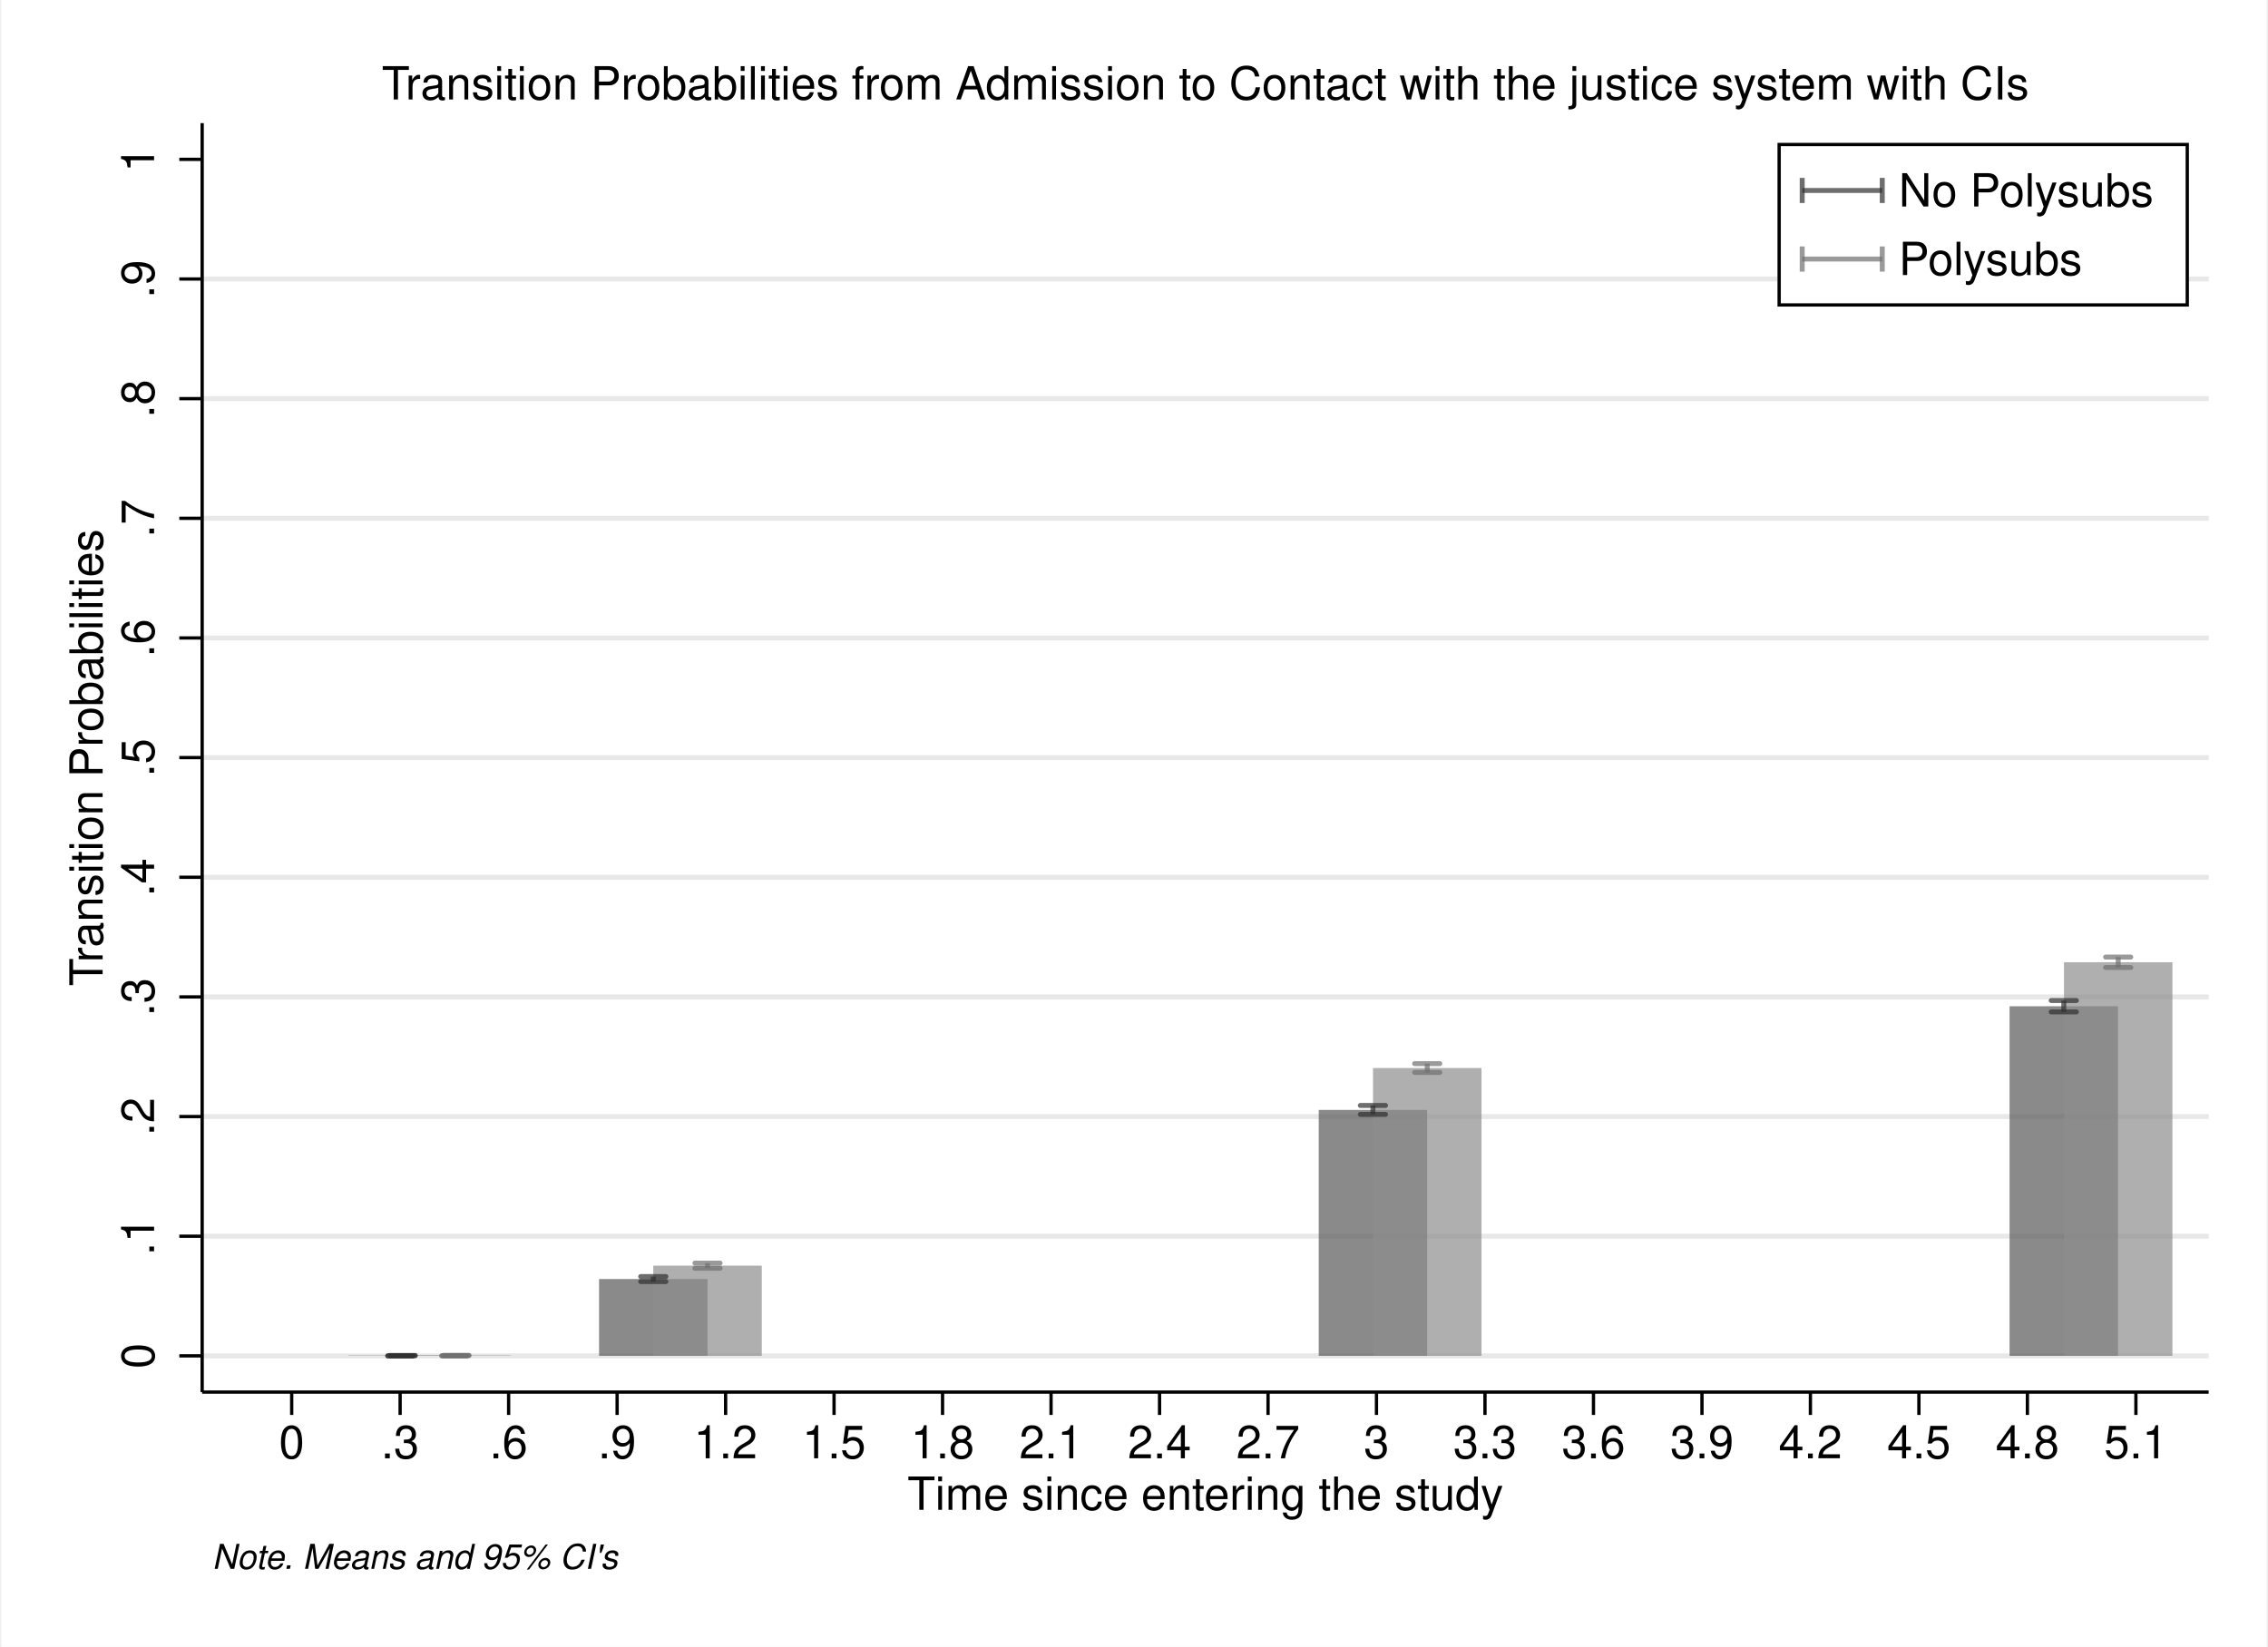
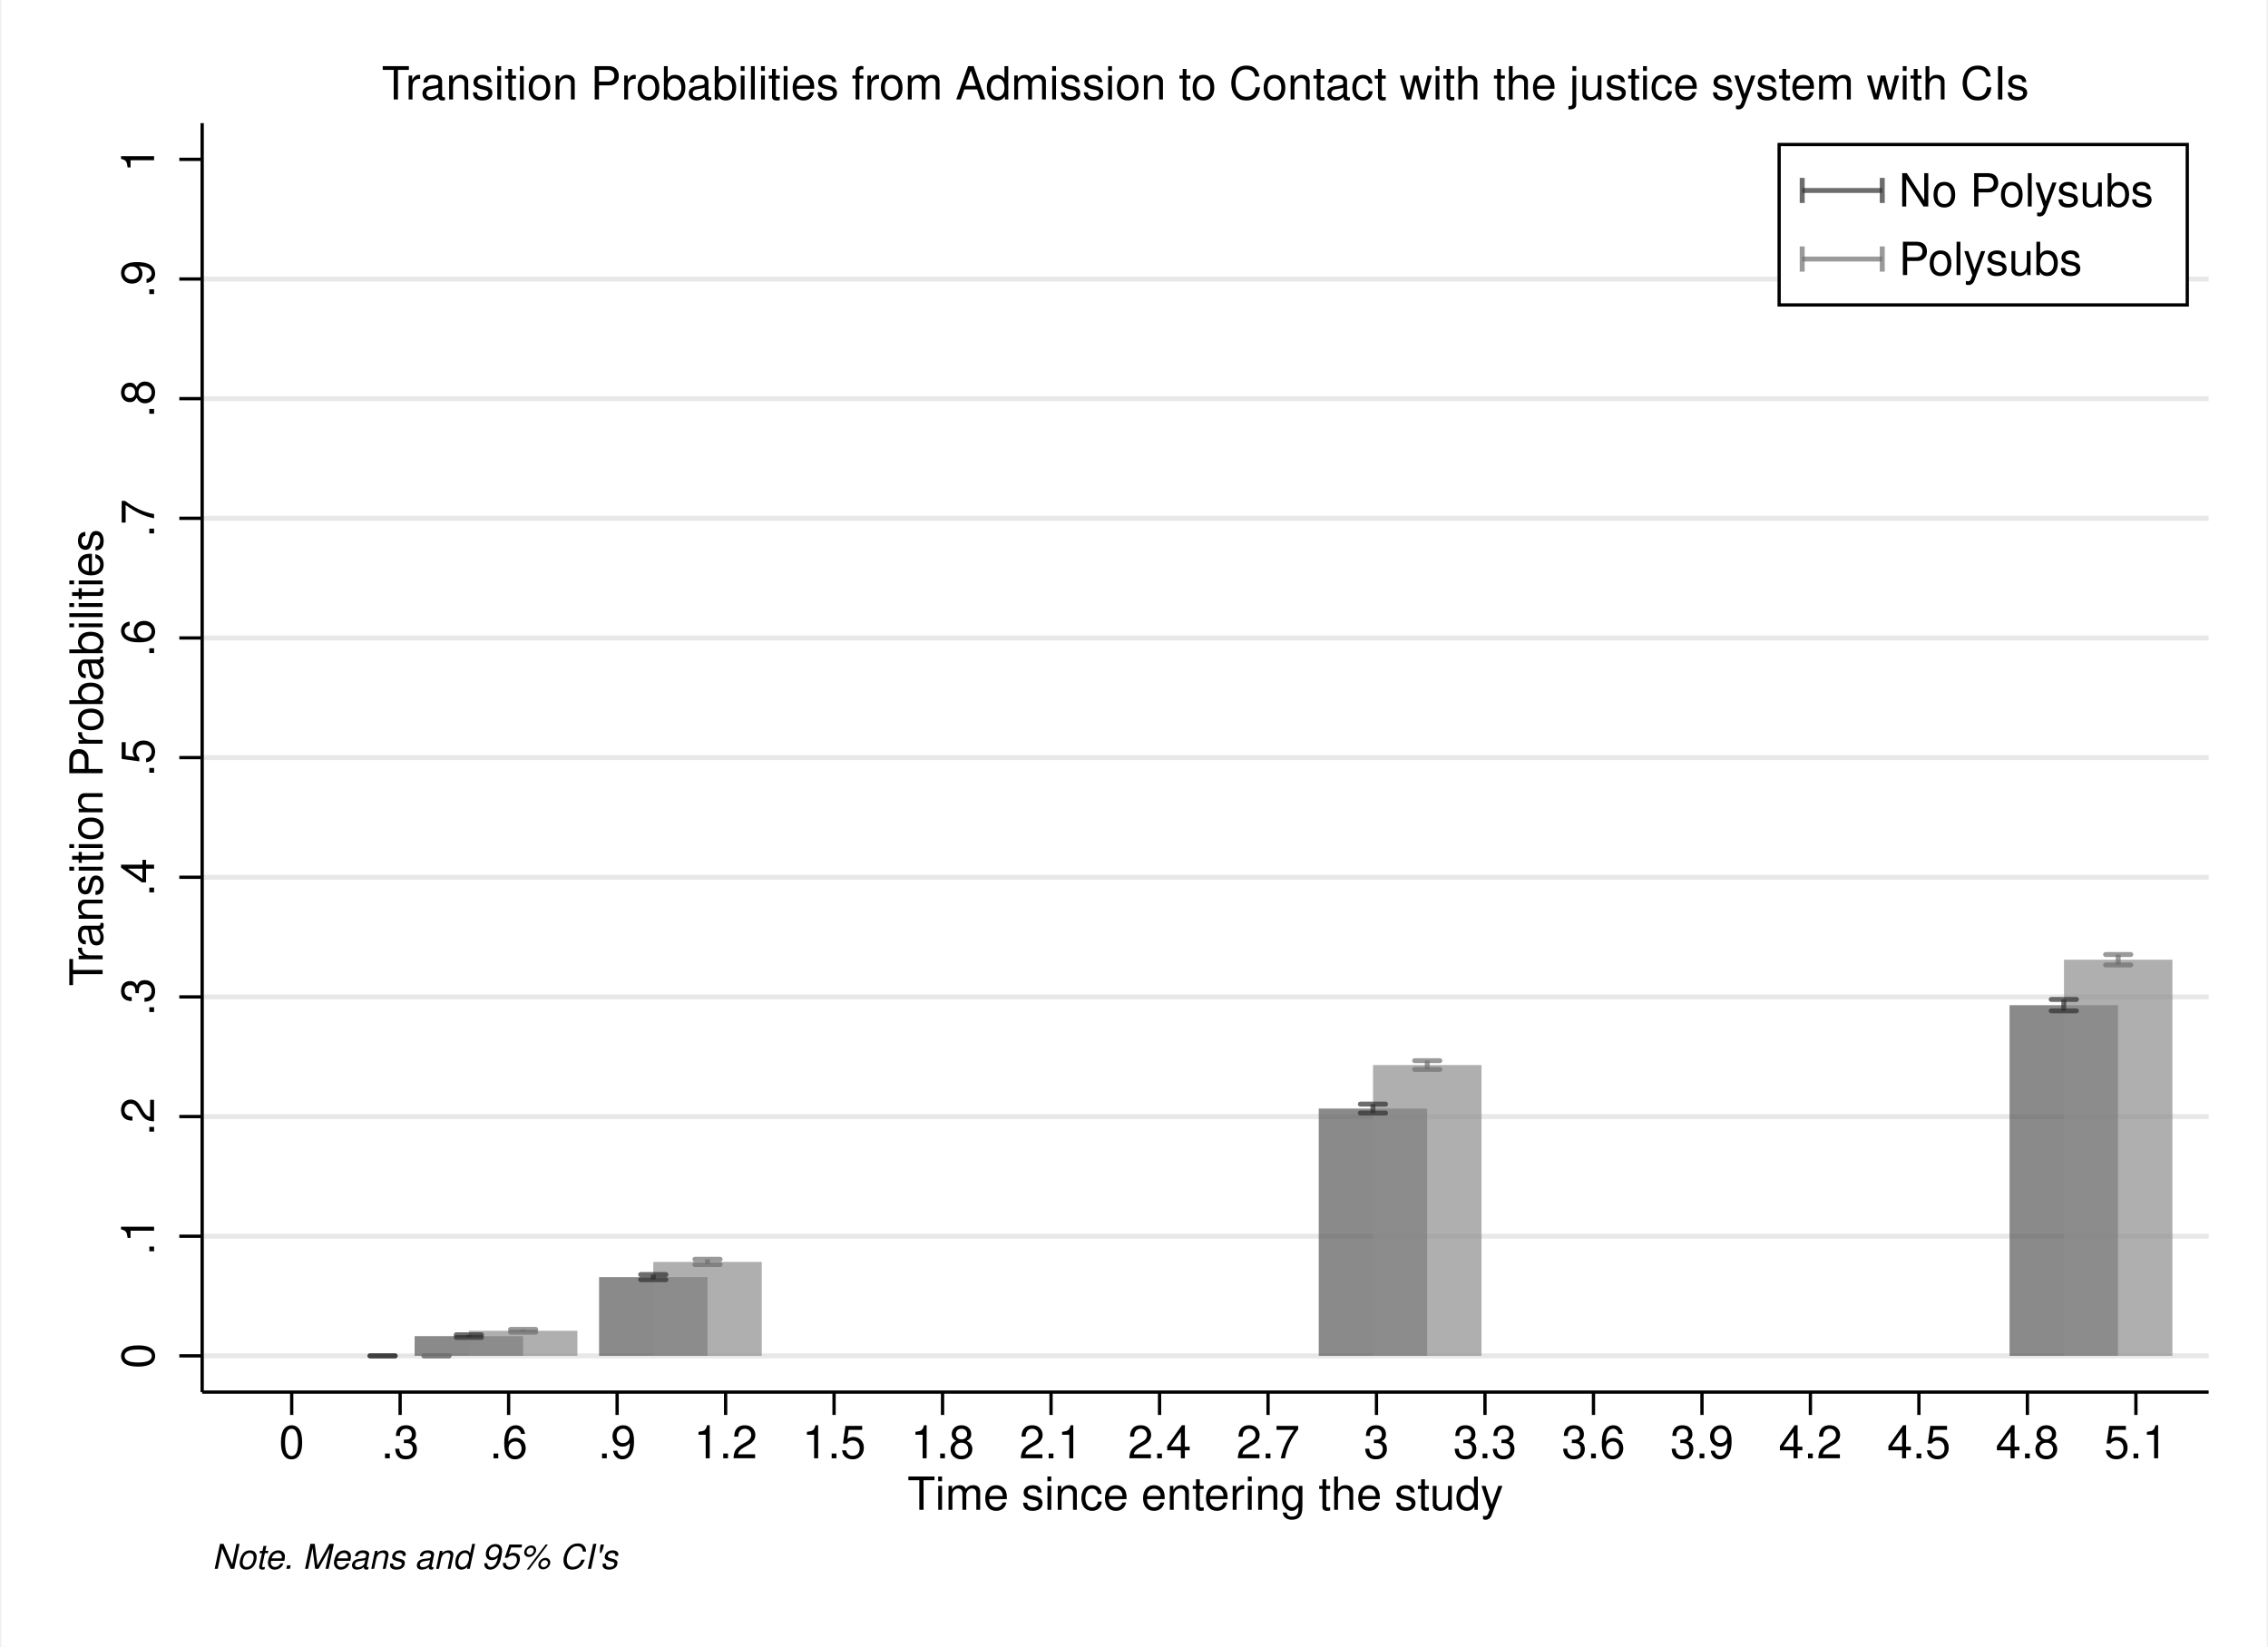
<svg xmlns="http://www.w3.org/2000/svg" version="1.1" width="3.58in" height="2.60in" viewBox="0 0 2574 1872">
  <rect x="0" y="0" width="2574" height="1872" style="fill:#F0F0F0;stroke:none" />
  <rect x="0.00" y="0.00" width="2573.92" height="1872.00" style="fill:#FFFFFF" />
  <rect x="1.87" y="1.87" width="2570.18" height="1868.26" style="fill:none;stroke:#FFFFFF;stroke-width:3.74" />
  <rect x="227.96" y="139.97" width="2280.40" height="1442.61" style="fill:#FFFFFF" />
  <rect x="229.83" y="141.84" width="2276.66" height="1438.87" style="fill:none;stroke:#FFFFFF;stroke-width:3.74" />
  <line x1="227.96" y1="1541.39" x2="2508.36" y2="1541.39" style="stroke:#E8E8E8;stroke-width:5.62" />
  <line x1="227.96" y1="1405.37" x2="2508.36" y2="1405.37" style="stroke:#E8E8E8;stroke-width:5.62" />
  <line x1="227.96" y1="1269.34" x2="2508.36" y2="1269.34" style="stroke:#E8E8E8;stroke-width:5.62" />
  <line x1="227.96" y1="1133.32" x2="2508.36" y2="1133.32" style="stroke:#E8E8E8;stroke-width:5.62" />
  <line x1="227.96" y1="997.30" x2="2508.36" y2="997.30" style="stroke:#E8E8E8;stroke-width:5.62" />
  <line x1="227.96" y1="861.27" x2="2508.36" y2="861.27" style="stroke:#E8E8E8;stroke-width:5.62" />
  <line x1="227.96" y1="725.25" x2="2508.36" y2="725.25" style="stroke:#E8E8E8;stroke-width:5.62" />
  <line x1="227.96" y1="589.22" x2="2508.36" y2="589.22" style="stroke:#E8E8E8;stroke-width:5.62" />
  <line x1="227.96" y1="453.20" x2="2508.36" y2="453.20" style="stroke:#E8E8E8;stroke-width:5.62" />
  <line x1="227.96" y1="317.17" x2="2508.36" y2="317.17" style="stroke:#E8E8E8;stroke-width:5.62" />
-   <rect x="679.05" y="1454.03" width="123.23" height="87.36" style="fill:#595959;fill-opacity:0.70" />
-   <rect x="680.93" y="1455.91" width="119.49" height="83.61" style="fill:none;stroke:#000000;stroke-opacity:0.00;stroke-width:3.74" />
-   <rect x="1496.94" y="1261.78" width="123.23" height="279.61" style="fill:#595959;fill-opacity:0.70" />
-   <rect x="1498.81" y="1263.65" width="119.49" height="275.87" style="fill:none;stroke:#000000;stroke-opacity:0.00;stroke-width:3.74" />
-   <rect x="2282.09" y="1143.94" width="123.23" height="397.45" style="fill:#595959;fill-opacity:0.70" />
-   <rect x="2283.96" y="1145.81" width="119.49" height="393.71" style="fill:none;stroke:#000000;stroke-opacity:0.00;stroke-width:3.74" />
-   <rect x="394.14" y="1541.07" width="123.31" height="0.32" style="fill:#595959;fill-opacity:0.70" />
-   <rect x="396.02" y="1539.52" width="119.57" height="3.42" style="fill:none;stroke:#000000;stroke-opacity:0.00;stroke-width:3.74" />
-   <rect x="453.02" y="1541.31" width="123.23" height="0.08" style="fill:#8D8D8D;fill-opacity:0.70" />
-   <rect x="454.90" y="1539.52" width="119.49" height="3.66" style="fill:none;stroke:#707070;stroke-opacity:0.00;stroke-width:3.74" />
-   <rect x="740.67" y="1438.83" width="123.31" height="102.56" style="fill:#8D8D8D;fill-opacity:0.70" />
-   <rect x="742.54" y="1440.70" width="119.57" height="98.82" style="fill:none;stroke:#707070;stroke-opacity:0.00;stroke-width:3.74" />
-   <rect x="1558.64" y="1214.16" width="123.31" height="327.23" style="fill:#8D8D8D;fill-opacity:0.70" />
-   <rect x="1560.51" y="1216.03" width="119.57" height="323.49" style="fill:none;stroke:#707070;stroke-opacity:0.00;stroke-width:3.74" />
-   <rect x="2343.95" y="1093.90" width="123.23" height="447.49" style="fill:#8D8D8D;fill-opacity:0.70" />
-   <rect x="2345.82" y="1095.78" width="119.49" height="443.74" style="fill:none;stroke:#707070;stroke-opacity:0.00;stroke-width:3.74" />
-   <rect x="455.20" y="1540.91" width="123.31" height="0.48" style="fill:#8D8D8D;fill-opacity:0.70" />
-   <rect x="457.07" y="1539.52" width="119.57" height="3.26" style="fill:none;stroke:#707070;stroke-opacity:0.00;stroke-width:3.74" />
-   <line x1="453.18" y1="1541.39" x2="453.18" y2="1541.39" style="stroke:#303030;stroke-opacity:0.70;stroke-width:5.62" />
-   <line x1="438.87" y1="1541.39" x2="467.50" y2="1541.39" stroke-linecap="round" style="stroke:#303030;stroke-opacity:0.70;stroke-width:5.62" />
-   <line x1="438.87" y1="1541.39" x2="467.50" y2="1541.39" stroke-linecap="round" style="stroke:#303030;stroke-opacity:0.70;stroke-width:5.62" />
-   <line x1="740.67" y1="1456.93" x2="740.67" y2="1451.22" style="stroke:#303030;stroke-opacity:0.70;stroke-width:5.62" />
-   <line x1="726.35" y1="1451.22" x2="754.99" y2="1451.22" stroke-linecap="round" style="stroke:#303030;stroke-opacity:0.70;stroke-width:5.62" />
-   <line x1="726.35" y1="1456.93" x2="754.99" y2="1456.93" stroke-linecap="round" style="stroke:#303030;stroke-opacity:0.70;stroke-width:5.62" />
-   <line x1="1558.56" y1="1266.85" x2="1558.56" y2="1256.71" style="stroke:#303030;stroke-opacity:0.70;stroke-width:5.62" />
-   <line x1="1544.24" y1="1256.71" x2="1572.87" y2="1256.71" stroke-linecap="round" style="stroke:#303030;stroke-opacity:0.70;stroke-width:5.62" />
-   <line x1="1544.24" y1="1266.85" x2="1572.87" y2="1266.85" stroke-linecap="round" style="stroke:#303030;stroke-opacity:0.70;stroke-width:5.62" />
-   <line x1="2343.71" y1="1150.37" x2="2343.71" y2="1137.42" style="stroke:#303030;stroke-opacity:0.70;stroke-width:5.62" />
-   <line x1="2329.39" y1="1137.42" x2="2358.03" y2="1137.42" stroke-linecap="round" style="stroke:#303030;stroke-opacity:0.70;stroke-width:5.62" />
-   <line x1="2329.39" y1="1150.37" x2="2358.03" y2="1150.37" stroke-linecap="round" style="stroke:#303030;stroke-opacity:0.70;stroke-width:5.62" />
-   <line x1="455.76" y1="1541.23" x2="455.76" y2="1540.91" style="stroke:#303030;stroke-opacity:0.70;stroke-width:5.62" />
-   <line x1="441.44" y1="1540.91" x2="470.08" y2="1540.91" stroke-linecap="round" style="stroke:#303030;stroke-opacity:0.70;stroke-width:5.62" />
-   <line x1="441.44" y1="1541.23" x2="470.08" y2="1541.23" stroke-linecap="round" style="stroke:#303030;stroke-opacity:0.70;stroke-width:5.62" />
-   <line x1="514.64" y1="1541.39" x2="514.64" y2="1541.31" style="stroke:#707070;stroke-opacity:0.70;stroke-width:5.62" />
-   <line x1="500.32" y1="1541.31" x2="528.96" y2="1541.31" stroke-linecap="round" style="stroke:#707070;stroke-opacity:0.70;stroke-width:5.62" />
-   <line x1="500.32" y1="1541.39" x2="528.96" y2="1541.39" stroke-linecap="round" style="stroke:#707070;stroke-opacity:0.70;stroke-width:5.62" />
-   <line x1="802.28" y1="1441.81" x2="802.28" y2="1435.93" style="stroke:#707070;stroke-opacity:0.70;stroke-width:5.62" />
-   <line x1="787.97" y1="1435.93" x2="816.60" y2="1435.93" stroke-linecap="round" style="stroke:#707070;stroke-opacity:0.70;stroke-width:5.62" />
-   <line x1="787.97" y1="1441.81" x2="816.60" y2="1441.81" stroke-linecap="round" style="stroke:#707070;stroke-opacity:0.70;stroke-width:5.62" />
-   <line x1="1620.25" y1="1219.15" x2="1620.25" y2="1209.17" style="stroke:#707070;stroke-opacity:0.70;stroke-width:5.62" />
-   <line x1="1605.93" y1="1209.17" x2="1634.57" y2="1209.17" stroke-linecap="round" style="stroke:#707070;stroke-opacity:0.70;stroke-width:5.62" />
-   <line x1="1605.93" y1="1219.15" x2="1634.57" y2="1219.15" stroke-linecap="round" style="stroke:#707070;stroke-opacity:0.70;stroke-width:5.62" />
-   <line x1="2405.56" y1="1099.86" x2="2405.56" y2="1088.03" style="stroke:#707070;stroke-opacity:0.70;stroke-width:5.62" />
-   <line x1="2391.25" y1="1088.03" x2="2419.88" y2="1088.03" stroke-linecap="round" style="stroke:#707070;stroke-opacity:0.70;stroke-width:5.62" />
-   <line x1="2391.25" y1="1099.86" x2="2419.88" y2="1099.86" stroke-linecap="round" style="stroke:#707070;stroke-opacity:0.70;stroke-width:5.62" />
-   <line x1="516.81" y1="1541.15" x2="516.81" y2="1540.75" style="stroke:#707070;stroke-opacity:0.70;stroke-width:5.62" />
-   <line x1="502.49" y1="1540.75" x2="531.13" y2="1540.75" stroke-linecap="round" style="stroke:#707070;stroke-opacity:0.70;stroke-width:5.62" />
-   <line x1="502.49" y1="1541.15" x2="531.13" y2="1541.15" stroke-linecap="round" style="stroke:#707070;stroke-opacity:0.70;stroke-width:5.62" />
+   <rect x="469.43" y="1518.95" width="123.31" height="22.44" style="fill:#595959;fill-opacity:0.70" />
+   <rect x="471.31" y="1520.82" width="119.57" height="18.70" style="fill:none;stroke:#000000;stroke-opacity:0.00;stroke-width:3.74" />
+   <rect x="679.05" y="1451.86" width="123.23" height="89.53" style="fill:#595959;fill-opacity:0.70" />
+   <rect x="680.93" y="1453.73" width="119.49" height="85.79" style="fill:none;stroke:#000000;stroke-opacity:0.00;stroke-width:3.74" />
+   <rect x="1496.94" y="1260.25" width="123.23" height="281.14" style="fill:#595959;fill-opacity:0.70" />
+   <rect x="1498.81" y="1262.13" width="119.49" height="277.39" style="fill:none;stroke:#000000;stroke-opacity:0.00;stroke-width:3.74" />
+   <rect x="2282.09" y="1142.73" width="123.23" height="398.66" style="fill:#595959;fill-opacity:0.70" />
+   <rect x="2283.96" y="1144.60" width="119.49" height="394.92" style="fill:none;stroke:#000000;stroke-opacity:0.00;stroke-width:3.74" />
+   <rect x="531.13" y="1512.84" width="123.31" height="28.56" style="fill:#8D8D8D;fill-opacity:0.70" />
+   <rect x="533.00" y="1514.71" width="119.57" height="24.81" style="fill:none;stroke:#707070;stroke-opacity:0.00;stroke-width:3.74" />
+   <rect x="740.67" y="1434.57" width="123.31" height="106.82" style="fill:#8D8D8D;fill-opacity:0.70" />
+   <rect x="742.54" y="1436.44" width="119.57" height="103.08" style="fill:none;stroke:#707070;stroke-opacity:0.00;stroke-width:3.74" />
+   <rect x="1558.64" y="1210.78" width="123.31" height="330.61" style="fill:#8D8D8D;fill-opacity:0.70" />
+   <rect x="1560.51" y="1212.66" width="119.57" height="326.86" style="fill:none;stroke:#707070;stroke-opacity:0.00;stroke-width:3.74" />
+   <rect x="2343.95" y="1091.01" width="123.23" height="450.38" style="fill:#8D8D8D;fill-opacity:0.70" />
+   <rect x="2345.82" y="1092.88" width="119.49" height="446.64" style="fill:none;stroke:#707070;stroke-opacity:0.00;stroke-width:3.74" />
+   <rect x="432.59" y="1541.31" width="123.31" height="0.08" style="fill:#8D8D8D;fill-opacity:0.70" />
+   <rect x="434.46" y="1539.52" width="119.57" height="3.66" style="fill:none;stroke:#707070;stroke-opacity:0.00;stroke-width:3.74" />
+   <line x1="531.05" y1="1520.40" x2="531.05" y2="1517.42" style="stroke:#303030;stroke-opacity:0.70;stroke-width:5.62" />
+   <line x1="516.73" y1="1517.42" x2="545.37" y2="1517.42" stroke-linecap="round" style="stroke:#303030;stroke-opacity:0.70;stroke-width:5.62" />
+   <line x1="516.73" y1="1520.40" x2="545.37" y2="1520.40" stroke-linecap="round" style="stroke:#303030;stroke-opacity:0.70;stroke-width:5.62" />
+   <line x1="740.67" y1="1454.76" x2="740.67" y2="1448.97" style="stroke:#303030;stroke-opacity:0.70;stroke-width:5.62" />
+   <line x1="726.35" y1="1448.97" x2="754.99" y2="1448.97" stroke-linecap="round" style="stroke:#303030;stroke-opacity:0.70;stroke-width:5.62" />
+   <line x1="726.35" y1="1454.76" x2="754.99" y2="1454.76" stroke-linecap="round" style="stroke:#303030;stroke-opacity:0.70;stroke-width:5.62" />
+   <line x1="1558.56" y1="1265.32" x2="1558.56" y2="1255.19" style="stroke:#303030;stroke-opacity:0.70;stroke-width:5.62" />
+   <line x1="1544.24" y1="1255.19" x2="1572.87" y2="1255.19" stroke-linecap="round" style="stroke:#303030;stroke-opacity:0.70;stroke-width:5.62" />
+   <line x1="1544.24" y1="1265.32" x2="1572.87" y2="1265.32" stroke-linecap="round" style="stroke:#303030;stroke-opacity:0.70;stroke-width:5.62" />
+   <line x1="2343.71" y1="1149.17" x2="2343.71" y2="1136.22" style="stroke:#303030;stroke-opacity:0.70;stroke-width:5.62" />
+   <line x1="2329.39" y1="1136.22" x2="2358.03" y2="1136.22" stroke-linecap="round" style="stroke:#303030;stroke-opacity:0.70;stroke-width:5.62" />
+   <line x1="2329.39" y1="1149.17" x2="2358.03" y2="1149.17" stroke-linecap="round" style="stroke:#303030;stroke-opacity:0.70;stroke-width:5.62" />
+   <line x1="433.00" y1="1541.39" x2="433.00" y2="1541.39" style="stroke:#303030;stroke-opacity:0.70;stroke-width:5.62" />
+   <line x1="418.68" y1="1541.39" x2="447.31" y2="1541.39" stroke-linecap="round" style="stroke:#303030;stroke-opacity:0.70;stroke-width:5.62" />
+   <line x1="418.68" y1="1541.39" x2="447.31" y2="1541.39" stroke-linecap="round" style="stroke:#303030;stroke-opacity:0.70;stroke-width:5.62" />
+   <line x1="592.74" y1="1514.44" x2="592.74" y2="1511.31" style="stroke:#707070;stroke-opacity:0.70;stroke-width:5.62" />
+   <line x1="578.43" y1="1511.31" x2="607.06" y2="1511.31" stroke-linecap="round" style="stroke:#707070;stroke-opacity:0.70;stroke-width:5.62" />
+   <line x1="578.43" y1="1514.44" x2="607.06" y2="1514.44" stroke-linecap="round" style="stroke:#707070;stroke-opacity:0.70;stroke-width:5.62" />
+   <line x1="802.28" y1="1437.54" x2="802.28" y2="1431.59" style="stroke:#707070;stroke-opacity:0.70;stroke-width:5.62" />
+   <line x1="787.97" y1="1431.59" x2="816.60" y2="1431.59" stroke-linecap="round" style="stroke:#707070;stroke-opacity:0.70;stroke-width:5.62" />
+   <line x1="787.97" y1="1437.54" x2="816.60" y2="1437.54" stroke-linecap="round" style="stroke:#707070;stroke-opacity:0.70;stroke-width:5.62" />
+   <line x1="1620.25" y1="1215.77" x2="1620.25" y2="1205.80" style="stroke:#707070;stroke-opacity:0.70;stroke-width:5.62" />
+   <line x1="1605.93" y1="1205.80" x2="1634.57" y2="1205.80" stroke-linecap="round" style="stroke:#707070;stroke-opacity:0.70;stroke-width:5.62" />
+   <line x1="1605.93" y1="1215.77" x2="1634.57" y2="1215.77" stroke-linecap="round" style="stroke:#707070;stroke-opacity:0.70;stroke-width:5.62" />
+   <line x1="2405.56" y1="1096.96" x2="2405.56" y2="1085.14" style="stroke:#707070;stroke-opacity:0.70;stroke-width:5.62" />
+   <line x1="2391.25" y1="1085.14" x2="2419.88" y2="1085.14" stroke-linecap="round" style="stroke:#707070;stroke-opacity:0.70;stroke-width:5.62" />
+   <line x1="2391.25" y1="1096.96" x2="2419.88" y2="1096.96" stroke-linecap="round" style="stroke:#707070;stroke-opacity:0.70;stroke-width:5.62" />
+   <line x1="494.29" y1="1541.39" x2="494.29" y2="1541.31" style="stroke:#707070;stroke-opacity:0.70;stroke-width:5.62" />
+   <line x1="479.97" y1="1541.31" x2="508.61" y2="1541.31" stroke-linecap="round" style="stroke:#707070;stroke-opacity:0.70;stroke-width:5.62" />
+   <line x1="479.97" y1="1541.39" x2="508.61" y2="1541.39" stroke-linecap="round" style="stroke:#707070;stroke-opacity:0.70;stroke-width:5.62" />
  <line x1="227.96" y1="1582.58" x2="227.96" y2="139.97" style="stroke:#000000;stroke-width:3.74" />
  <line x1="227.96" y1="1541.39" x2="201.98" y2="1541.39" style="stroke:#000000;stroke-width:3.74" />
  <text x="173.32" y="1541.39" style="font-family:'Helvetica';font-size:51.96px;fill:#000000" transform="rotate(-90 173.32,1541.39)" text-anchor="middle">0</text>
  <line x1="227.96" y1="1405.37" x2="201.98" y2="1405.37" style="stroke:#000000;stroke-width:3.74" />
  <text x="173.32" y="1405.37" style="font-family:'Helvetica';font-size:51.96px;fill:#000000" transform="rotate(-90 173.32,1405.37)" text-anchor="middle">.1</text>
  <line x1="227.96" y1="1269.34" x2="201.98" y2="1269.34" style="stroke:#000000;stroke-width:3.74" />
  <text x="173.32" y="1269.34" style="font-family:'Helvetica';font-size:51.96px;fill:#000000" transform="rotate(-90 173.32,1269.34)" text-anchor="middle">.2</text>
  <line x1="227.96" y1="1133.32" x2="201.98" y2="1133.32" style="stroke:#000000;stroke-width:3.74" />
  <text x="173.32" y="1133.32" style="font-family:'Helvetica';font-size:51.96px;fill:#000000" transform="rotate(-90 173.32,1133.32)" text-anchor="middle">.3</text>
  <line x1="227.96" y1="997.30" x2="201.98" y2="997.30" style="stroke:#000000;stroke-width:3.74" />
  <text x="173.32" y="997.30" style="font-family:'Helvetica';font-size:51.96px;fill:#000000" transform="rotate(-90 173.32,997.30)" text-anchor="middle">.4</text>
  <line x1="227.96" y1="861.27" x2="201.98" y2="861.27" style="stroke:#000000;stroke-width:3.74" />
  <text x="173.32" y="861.27" style="font-family:'Helvetica';font-size:51.96px;fill:#000000" transform="rotate(-90 173.32,861.27)" text-anchor="middle">.5</text>
  <line x1="227.96" y1="725.25" x2="201.98" y2="725.25" style="stroke:#000000;stroke-width:3.74" />
  <text x="173.32" y="725.25" style="font-family:'Helvetica';font-size:51.96px;fill:#000000" transform="rotate(-90 173.32,725.25)" text-anchor="middle">.6</text>
  <line x1="227.96" y1="589.22" x2="201.98" y2="589.22" style="stroke:#000000;stroke-width:3.74" />
  <text x="173.32" y="589.22" style="font-family:'Helvetica';font-size:51.96px;fill:#000000" transform="rotate(-90 173.32,589.22)" text-anchor="middle">.7</text>
  <line x1="227.96" y1="453.20" x2="201.98" y2="453.20" style="stroke:#000000;stroke-width:3.74" />
  <text x="173.32" y="453.20" style="font-family:'Helvetica';font-size:51.96px;fill:#000000" transform="rotate(-90 173.32,453.20)" text-anchor="middle">.8</text>
  <line x1="227.96" y1="317.17" x2="201.98" y2="317.17" style="stroke:#000000;stroke-width:3.74" />
  <text x="173.32" y="317.17" style="font-family:'Helvetica';font-size:51.96px;fill:#000000" transform="rotate(-90 173.32,317.17)" text-anchor="middle">.9</text>
  <line x1="227.96" y1="181.15" x2="201.98" y2="181.15" style="stroke:#000000;stroke-width:3.74" />
  <text x="173.32" y="181.15" style="font-family:'Helvetica';font-size:51.96px;fill:#000000" transform="rotate(-90 173.32,181.15)" text-anchor="middle">1</text>
  <text x="114.84" y="861.27" style="font-family:'Helvetica';font-size:51.96px;fill:#000000" transform="rotate(-90 114.84,861.27)" text-anchor="middle">Transition Probabilities</text>
  <line x1="227.96" y1="1582.58" x2="2508.36" y2="1582.58" style="stroke:#000000;stroke-width:3.74" />
  <line x1="329.71" y1="1582.58" x2="329.71" y2="1608.56" style="stroke:#000000;stroke-width:3.74" />
  <text x="329.71" y="1657.84" style="font-family:'Helvetica';font-size:51.96px;fill:#000000" text-anchor="middle">0</text>
  <line x1="452.94" y1="1582.58" x2="452.94" y2="1608.56" style="stroke:#000000;stroke-width:3.74" />
  <text x="452.94" y="1657.84" style="font-family:'Helvetica';font-size:51.96px;fill:#000000" text-anchor="middle">.3</text>
  <line x1="576.25" y1="1582.58" x2="576.25" y2="1608.56" style="stroke:#000000;stroke-width:3.74" />
  <text x="576.25" y="1657.84" style="font-family:'Helvetica';font-size:51.96px;fill:#000000" text-anchor="middle">.6</text>
  <line x1="699.56" y1="1582.58" x2="699.56" y2="1608.56" style="stroke:#000000;stroke-width:3.74" />
  <text x="699.56" y="1657.84" style="font-family:'Helvetica';font-size:51.96px;fill:#000000" text-anchor="middle">.9</text>
  <line x1="822.88" y1="1582.58" x2="822.88" y2="1608.56" style="stroke:#000000;stroke-width:3.74" />
  <text x="822.88" y="1657.84" style="font-family:'Helvetica';font-size:51.96px;fill:#000000" text-anchor="middle">1.2</text>
  <line x1="946.11" y1="1582.58" x2="946.11" y2="1608.56" style="stroke:#000000;stroke-width:3.74" />
  <text x="946.11" y="1657.84" style="font-family:'Helvetica';font-size:51.96px;fill:#000000" text-anchor="middle">1.5</text>
  <line x1="1069.42" y1="1582.58" x2="1069.42" y2="1608.56" style="stroke:#000000;stroke-width:3.74" />
  <text x="1069.42" y="1657.84" style="font-family:'Helvetica';font-size:51.96px;fill:#000000" text-anchor="middle">1.8</text>
  <line x1="1192.73" y1="1582.58" x2="1192.73" y2="1608.56" style="stroke:#000000;stroke-width:3.74" />
  <text x="1192.73" y="1657.84" style="font-family:'Helvetica';font-size:51.96px;fill:#000000" text-anchor="middle">2.1</text>
  <line x1="1316.04" y1="1582.58" x2="1316.04" y2="1608.56" style="stroke:#000000;stroke-width:3.74" />
  <text x="1316.04" y="1657.84" style="font-family:'Helvetica';font-size:51.96px;fill:#000000" text-anchor="middle">2.4</text>
  <line x1="1439.35" y1="1582.58" x2="1439.35" y2="1608.56" style="stroke:#000000;stroke-width:3.74" />
  <text x="1439.35" y="1657.84" style="font-family:'Helvetica';font-size:51.96px;fill:#000000" text-anchor="middle">2.7</text>
  <line x1="1562.58" y1="1582.58" x2="1562.58" y2="1608.56" style="stroke:#000000;stroke-width:3.74" />
  <text x="1562.58" y="1657.84" style="font-family:'Helvetica';font-size:51.96px;fill:#000000" text-anchor="middle">3</text>
  <line x1="1685.89" y1="1582.58" x2="1685.89" y2="1608.56" style="stroke:#000000;stroke-width:3.74" />
  <text x="1685.89" y="1657.84" style="font-family:'Helvetica';font-size:51.96px;fill:#000000" text-anchor="middle">3.3</text>
  <line x1="1809.20" y1="1582.58" x2="1809.20" y2="1608.56" style="stroke:#000000;stroke-width:3.74" />
  <text x="1809.20" y="1657.84" style="font-family:'Helvetica';font-size:51.96px;fill:#000000" text-anchor="middle">3.6</text>
  <line x1="1932.51" y1="1582.58" x2="1932.51" y2="1608.56" style="stroke:#000000;stroke-width:3.74" />
  <text x="1932.51" y="1657.84" style="font-family:'Helvetica';font-size:51.96px;fill:#000000" text-anchor="middle">3.9</text>
  <line x1="2055.74" y1="1582.58" x2="2055.74" y2="1608.56" style="stroke:#000000;stroke-width:3.74" />
  <text x="2055.74" y="1657.84" style="font-family:'Helvetica';font-size:51.96px;fill:#000000" text-anchor="middle">4.2</text>
  <line x1="2179.05" y1="1582.58" x2="2179.05" y2="1608.56" style="stroke:#000000;stroke-width:3.74" />
  <text x="2179.05" y="1657.84" style="font-family:'Helvetica';font-size:51.96px;fill:#000000" text-anchor="middle">4.5</text>
  <line x1="2302.36" y1="1582.58" x2="2302.36" y2="1608.56" style="stroke:#000000;stroke-width:3.74" />
  <text x="2302.36" y="1657.84" style="font-family:'Helvetica';font-size:51.96px;fill:#000000" text-anchor="middle">4.8</text>
  <line x1="2425.67" y1="1582.58" x2="2425.67" y2="1608.56" style="stroke:#000000;stroke-width:3.74" />
  <text x="2425.67" y="1657.84" style="font-family:'Helvetica';font-size:51.96px;fill:#000000" text-anchor="middle">5.1</text>
  <text x="1368.16" y="1716.40" style="font-family:'Helvetica';font-size:51.96px;fill:#000000" text-anchor="middle">Time since entering the study</text>
  <rect x="2018.34" y="162.41" width="467.58" height="186.14" style="fill:#FFFFFF" />
  <rect x="2020.21" y="164.28" width="463.84" height="182.39" style="fill:none;stroke:#000000;stroke-width:3.74" />
  <line x1="2046.41" y1="216.54" x2="2137.39" y2="216.54" style="stroke:#303030;stroke-opacity:0.70;stroke-width:5.62" />
  <line x1="2046.41" y1="230.78" x2="2046.41" y2="202.23" style="stroke:#303030;stroke-opacity:0.70;stroke-width:5.62" />
  <line x1="2137.39" y1="230.78" x2="2137.39" y2="202.23" style="stroke:#303030;stroke-opacity:0.70;stroke-width:5.62" />
  <line x1="2046.41" y1="294.49" x2="2137.39" y2="294.49" style="stroke:#707070;stroke-opacity:0.70;stroke-width:5.62" />
  <line x1="2046.41" y1="308.81" x2="2046.41" y2="280.17" style="stroke:#707070;stroke-opacity:0.70;stroke-width:5.62" />
  <line x1="2137.39" y1="308.81" x2="2137.39" y2="280.17" style="stroke:#707070;stroke-opacity:0.70;stroke-width:5.62" />
  <text x="2156.13" y="234.75" style="font-family:'Helvetica';font-size:51.96px;fill:#000000">No Polysubs</text>
  <text x="2156.13" y="312.70" style="font-family:'Helvetica';font-size:51.96px;fill:#000000">Polysubs</text>
  <text x="239.22" y="1783.52" style="font-family:'Helvetica';font-style:italic;font-size:39.01px;fill:#000000">Note. Means and 95% CI's</text>
  <text x="1368.16" y="113.07" style="font-family:'Helvetica';font-size:51.96px;fill:#000000" text-anchor="middle">Transition Probabilities from Admission to Contact with the justice system with CIs</text>
</svg>
